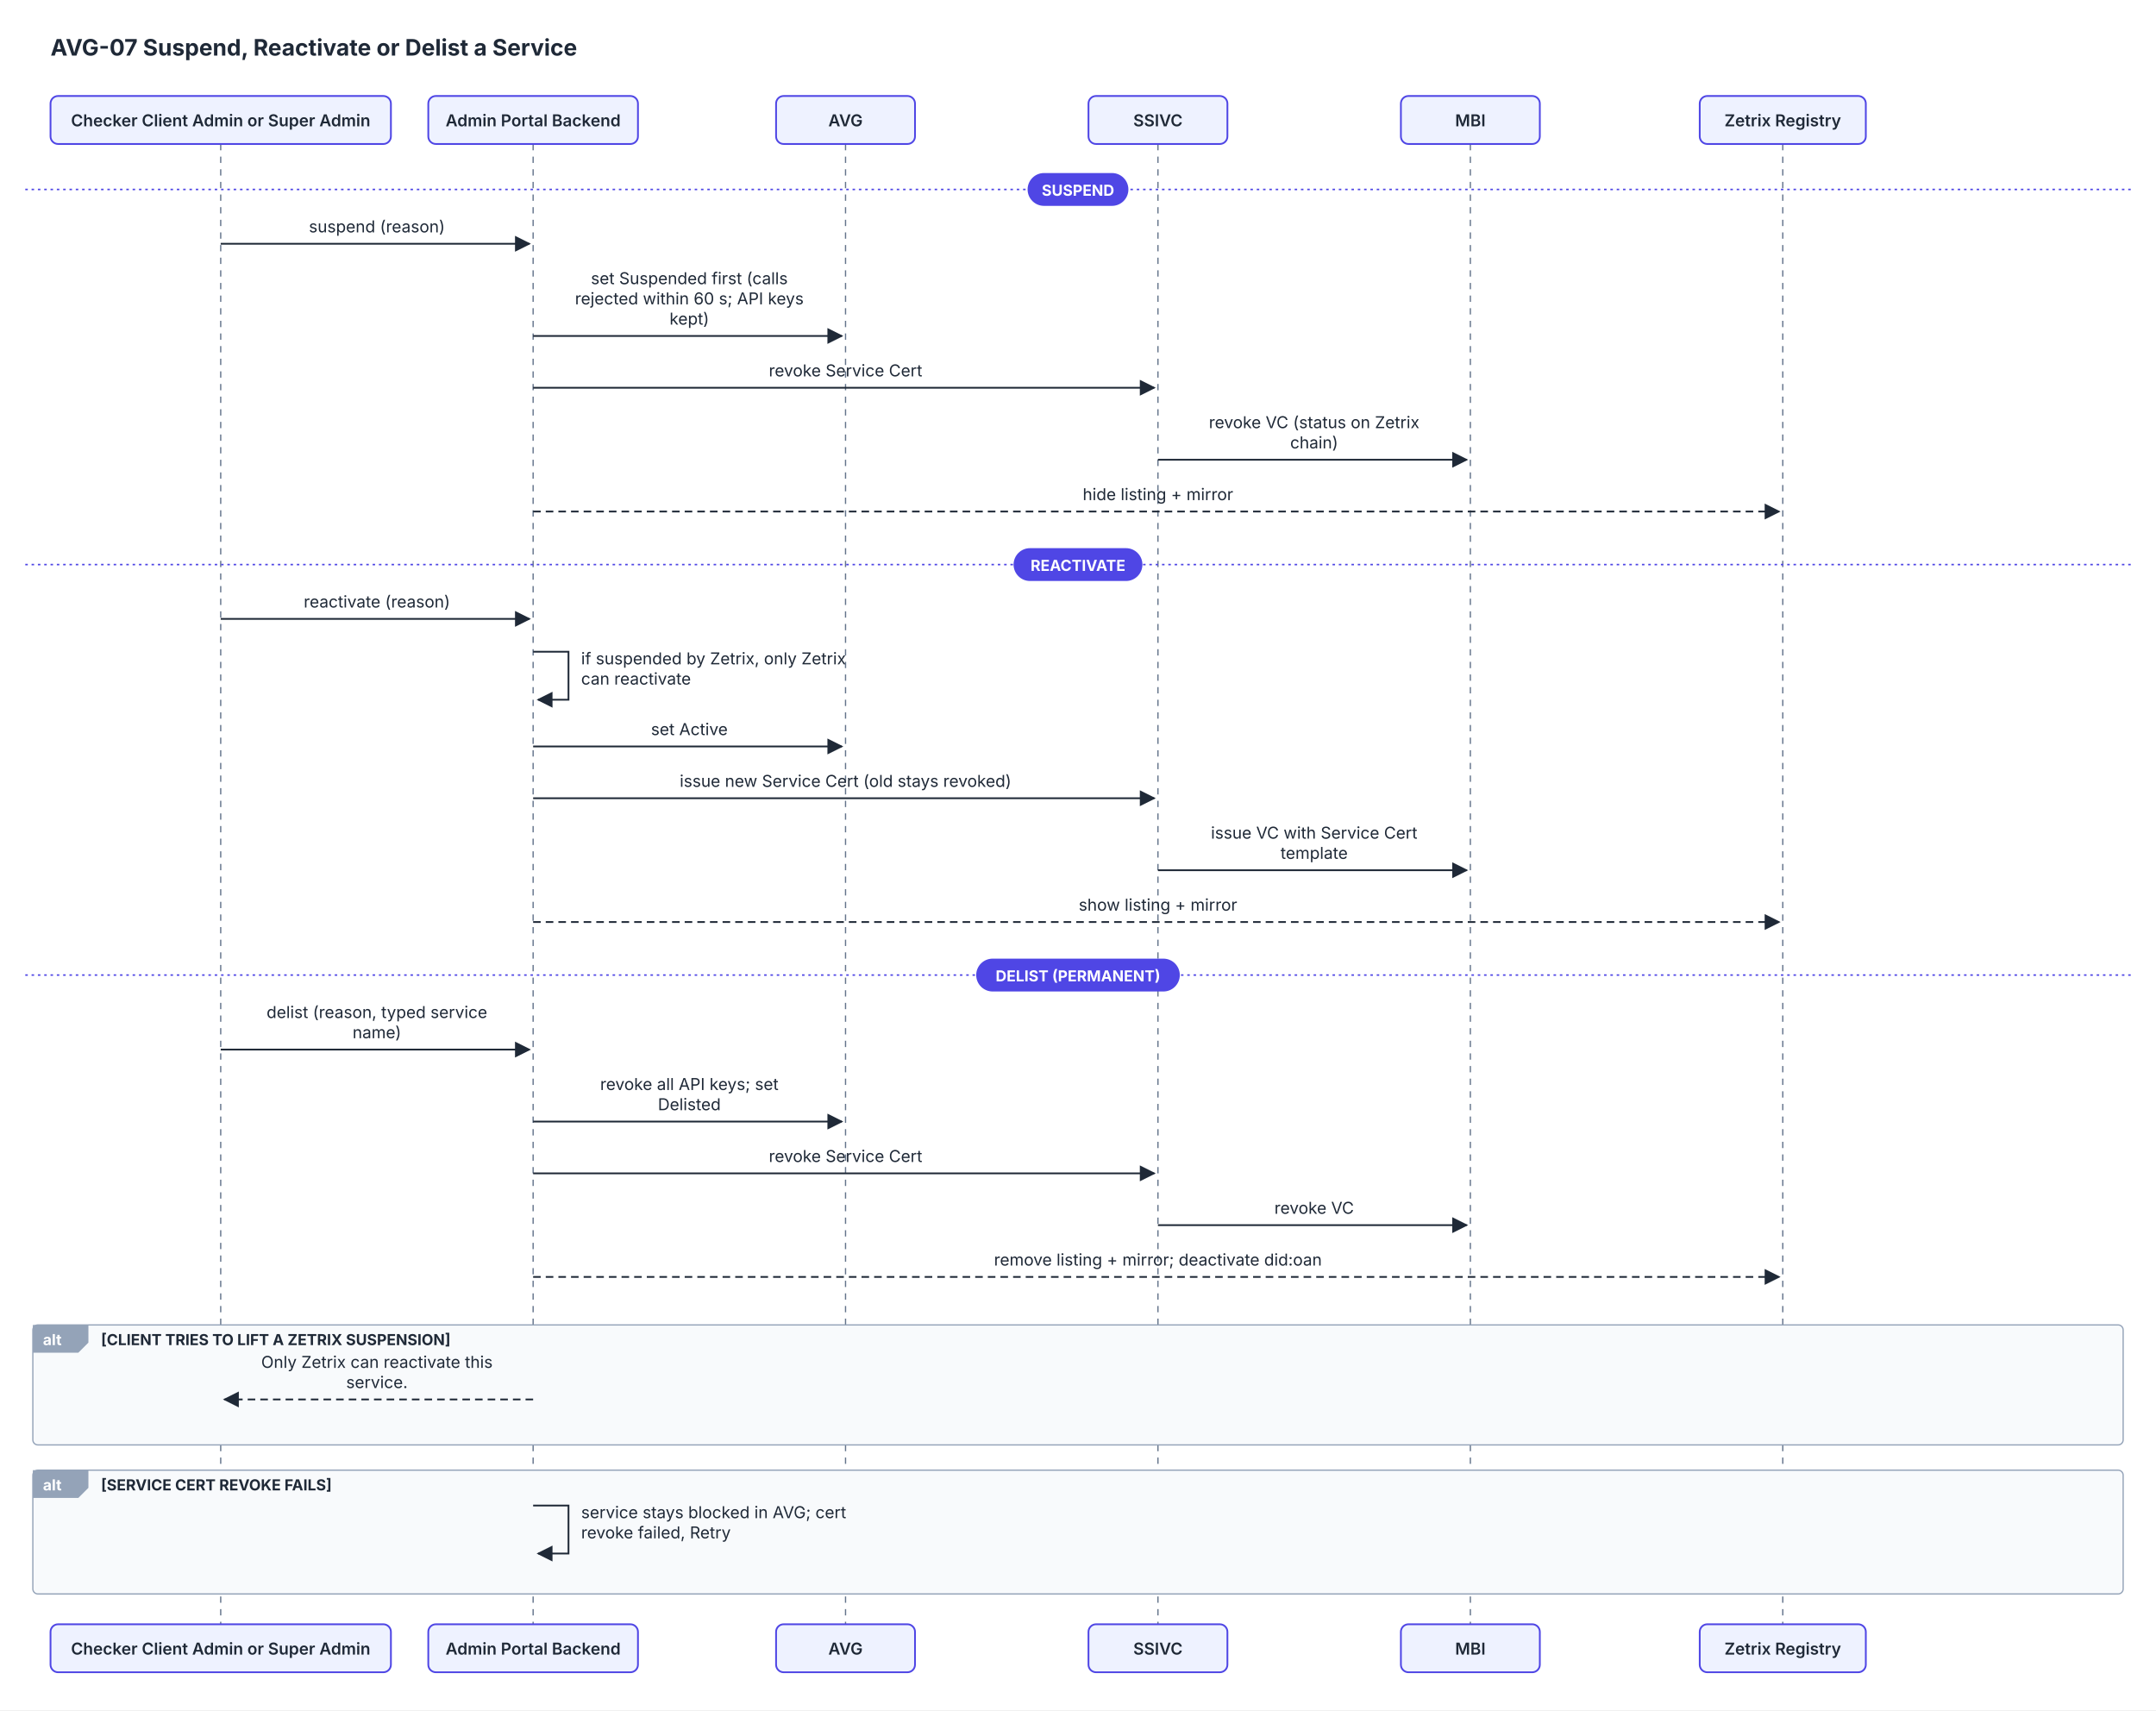
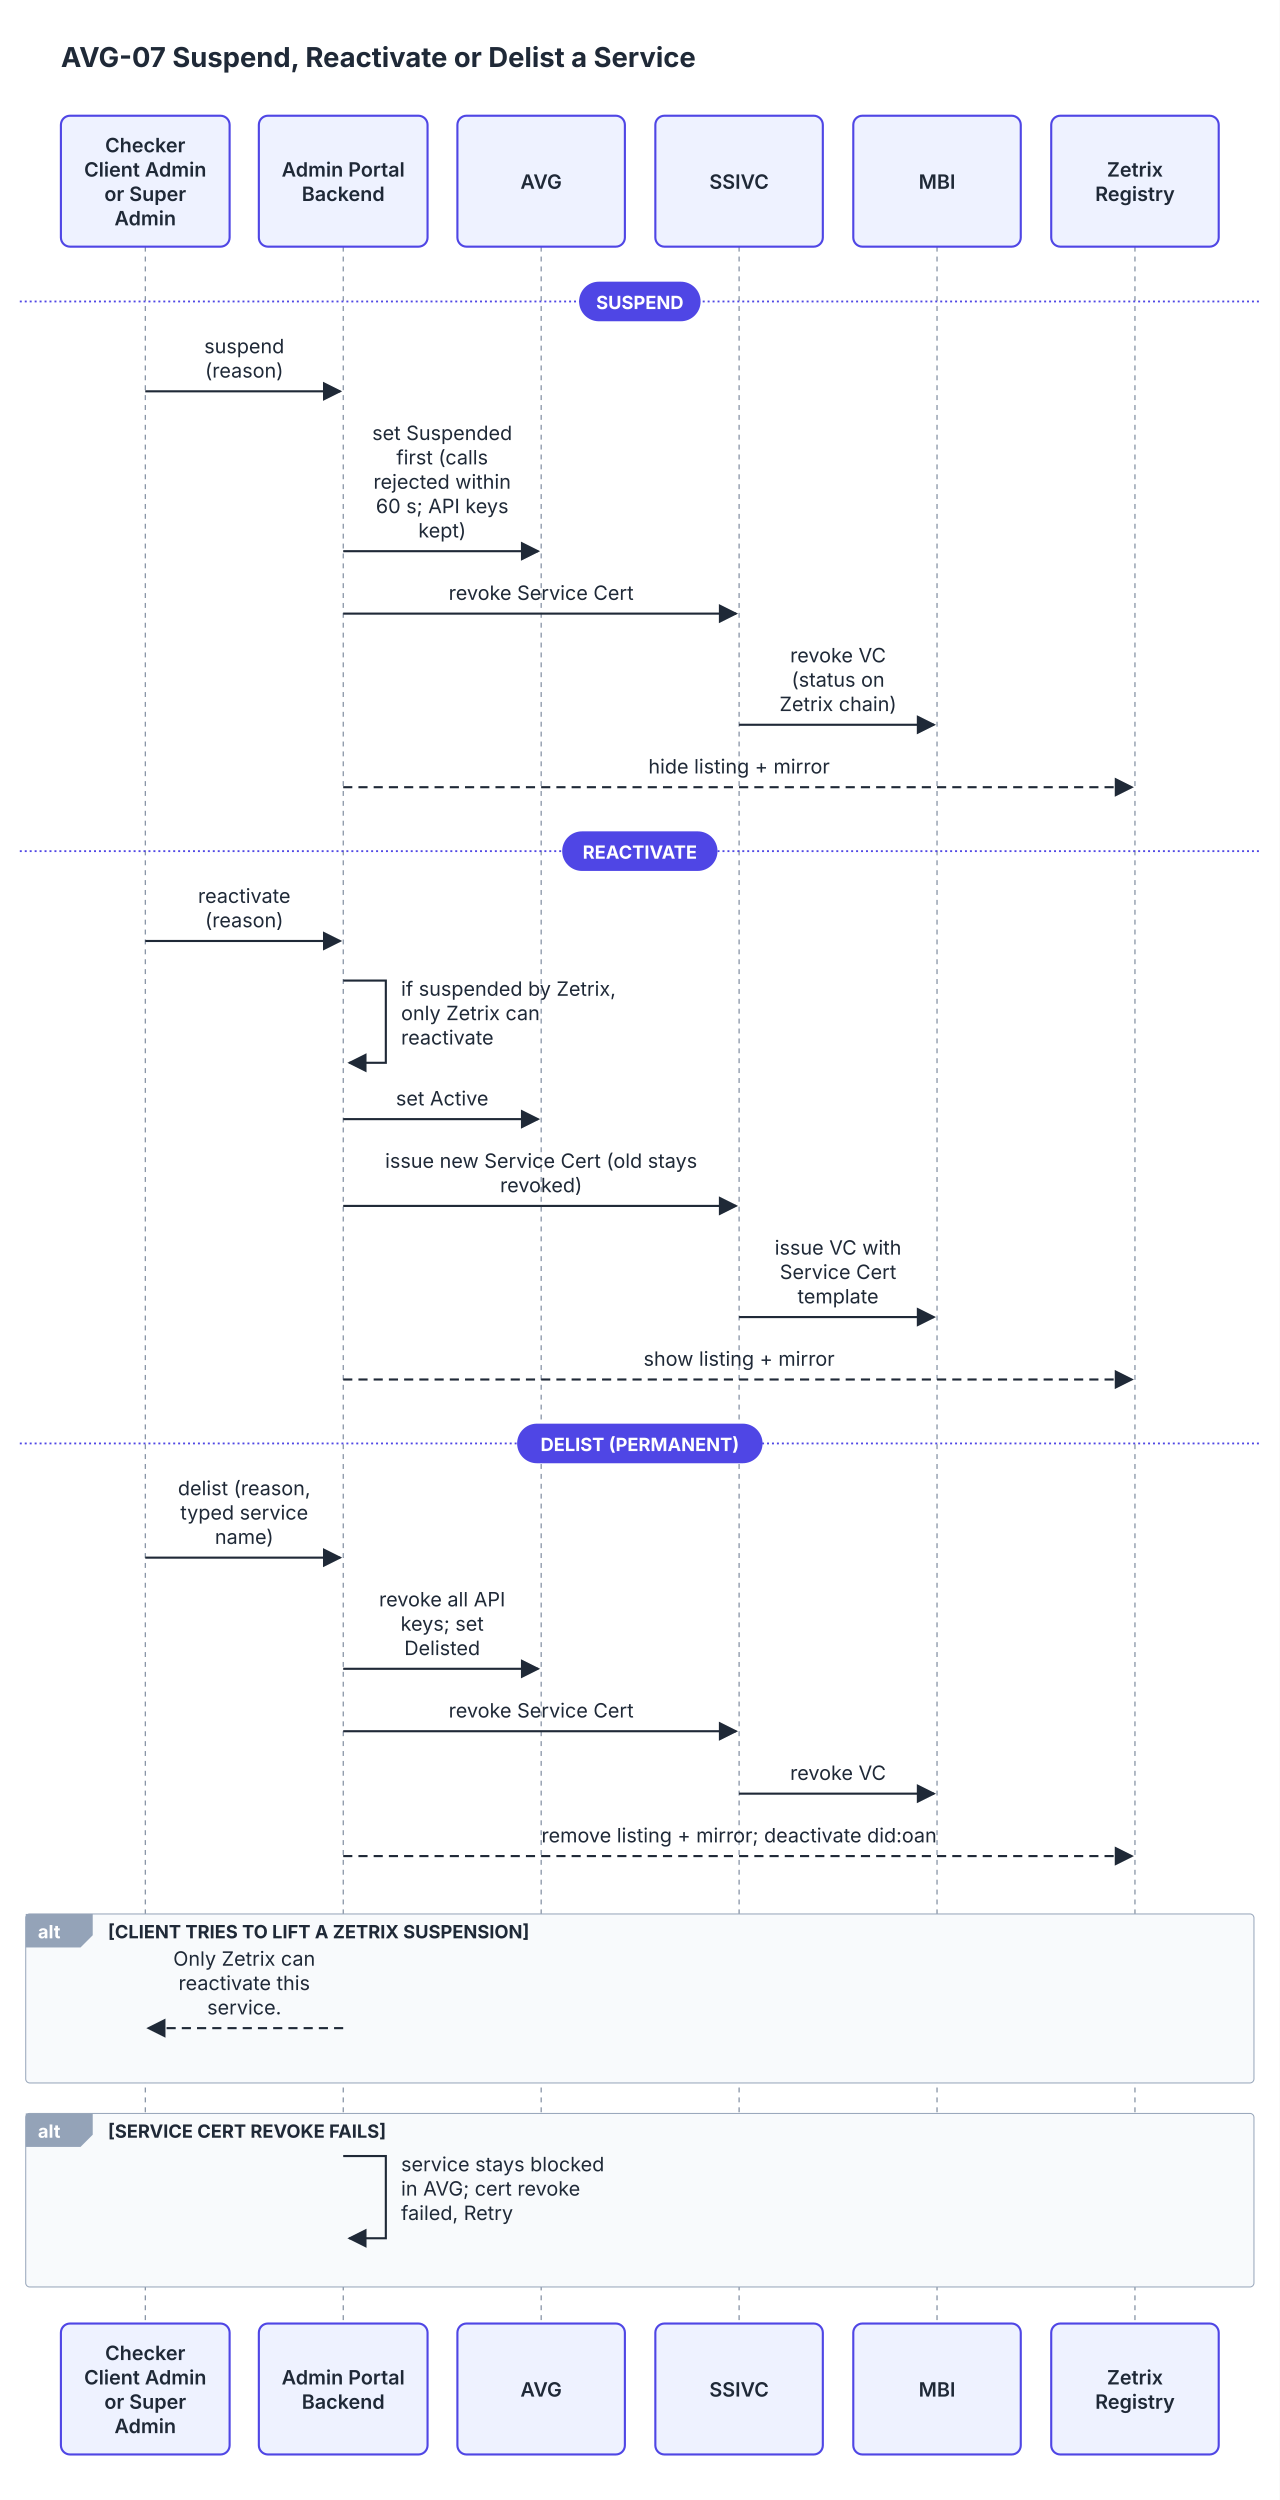
- <svg xmlns="http://www.w3.org/2000/svg" width="1707" height="1354" viewBox="0 0 1707 1354" font-family="Inter, Segoe UI, Helvetica, Arial, sans-serif">
+ <svg xmlns="http://www.w3.org/2000/svg" width="1293" height="2526" viewBox="0 0 1293 2526" font-family="Inter, Segoe UI, Helvetica, Arial, sans-serif">
  <defs>
    <marker id="ah" viewBox="0 0 10 10" refX="9" refY="5" markerWidth="9" markerHeight="9" orient="auto-start-reverse">
      <path d="M0 0 L10 5 L0 10 z" fill="#1f2937" />
    </marker>
  </defs>
  <rect width="100%" height="100%" fill="#ffffff" />
-   <line x1="174.75" y1="114" x2="174.75" y2="1286" stroke="#64748b" stroke-width="1" stroke-dasharray="5 5" />
-   <line x1="422.1" y1="114" x2="422.1" y2="1286" stroke="#64748b" stroke-width="1" stroke-dasharray="5 5" />
-   <line x1="669.45" y1="114" x2="669.45" y2="1286" stroke="#64748b" stroke-width="1" stroke-dasharray="5 5" />
-   <line x1="916.8" y1="114" x2="916.8" y2="1286" stroke="#64748b" stroke-width="1" stroke-dasharray="5 5" />
-   <line x1="1164.15" y1="114" x2="1164.15" y2="1286" stroke="#64748b" stroke-width="1" stroke-dasharray="5 5" />
-   <line x1="1411.5" y1="114" x2="1411.5" y2="1286" stroke="#64748b" stroke-width="1" stroke-dasharray="5 5" />
-   <rect x="26" y="1164" width="1655" height="98" rx="4" fill="#f8fafc" stroke="#94a3b8" stroke-width="1" />
-   <rect x="26" y="1049" width="1655" height="95" rx="4" fill="#f8fafc" stroke="#94a3b8" stroke-width="1" />
-   <line x1="20" y1="150" x2="1687" y2="150" stroke="#4f46e5" stroke-width="1.2" stroke-dasharray="2 3" />
-   <rect x="813.6" y="137" width="79.8" height="26" rx="13" fill="#4f46e5" />
-   <text x="853.5" y="155" font-size="12" font-weight="700" text-anchor="middle" fill="#ffffff">SUSPEND</text>
-   <text x="298.425" y="184" font-size="13" text-anchor="middle" fill="#1f2937">suspend (reason)</text>
-   <line x1="174.75" y1="193" x2="419.1" y2="193" stroke="#1f2937" stroke-width="1.4" marker-end="url(#ah)" />
-   <text x="545.775" y="225" font-size="13" text-anchor="middle" fill="#1f2937">set Suspended first (calls</text>
-   <text x="545.775" y="241" font-size="13" text-anchor="middle" fill="#1f2937">rejected within 60 s; API keys</text>
-   <text x="545.775" y="257" font-size="13" text-anchor="middle" fill="#1f2937">kept)</text>
-   <line x1="422.1" y1="266" x2="666.45" y2="266" stroke="#1f2937" stroke-width="1.4" marker-end="url(#ah)" />
-   <text x="669.45" y="298" font-size="13" text-anchor="middle" fill="#1f2937">revoke Service Cert</text>
-   <line x1="422.1" y1="307" x2="913.8" y2="307" stroke="#1f2937" stroke-width="1.4" marker-end="url(#ah)" />
-   <text x="1040.475" y="339" font-size="13" text-anchor="middle" fill="#1f2937">revoke VC (status on Zetrix</text>
-   <text x="1040.475" y="355" font-size="13" text-anchor="middle" fill="#1f2937">chain)</text>
-   <line x1="916.8" y1="364" x2="1161.15" y2="364" stroke="#1f2937" stroke-width="1.4" marker-end="url(#ah)" />
-   <text x="916.8" y="396" font-size="13" text-anchor="middle" fill="#1f2937">hide listing + mirror</text>
-   <line x1="422.1" y1="405" x2="1408.5" y2="405" stroke="#1f2937" stroke-width="1.4" stroke-dasharray="6 4" marker-end="url(#ah)" />
-   <line x1="20" y1="447" x2="1687" y2="447" stroke="#4f46e5" stroke-width="1.2" stroke-dasharray="2 3" />
-   <rect x="802.5" y="434" width="102" height="26" rx="13" fill="#4f46e5" />
-   <text x="853.5" y="452" font-size="12" font-weight="700" text-anchor="middle" fill="#ffffff">REACTIVATE</text>
-   <text x="298.425" y="481" font-size="13" text-anchor="middle" fill="#1f2937">reactivate (reason)</text>
-   <line x1="174.75" y1="490" x2="419.1" y2="490" stroke="#1f2937" stroke-width="1.4" marker-end="url(#ah)" />
-   <text x="460.1" y="526" font-size="13" fill="#1f2937">if suspended by Zetrix, only Zetrix</text>
-   <text x="460.1" y="542" font-size="13" fill="#1f2937">can reactivate</text>
-   <path d="M422.1 516 h28 v38 h-24" fill="none" stroke="#1f2937" stroke-width="1.4" marker-end="url(#ah)" />
-   <text x="545.775" y="582" font-size="13" text-anchor="middle" fill="#1f2937">set Active</text>
-   <line x1="422.1" y1="591" x2="666.45" y2="591" stroke="#1f2937" stroke-width="1.4" marker-end="url(#ah)" />
-   <text x="669.45" y="623" font-size="13" text-anchor="middle" fill="#1f2937">issue new Service Cert (old stays revoked)</text>
-   <line x1="422.1" y1="632" x2="913.8" y2="632" stroke="#1f2937" stroke-width="1.4" marker-end="url(#ah)" />
-   <text x="1040.475" y="664" font-size="13" text-anchor="middle" fill="#1f2937">issue VC with Service Cert</text>
-   <text x="1040.475" y="680" font-size="13" text-anchor="middle" fill="#1f2937">template</text>
-   <line x1="916.8" y1="689" x2="1161.15" y2="689" stroke="#1f2937" stroke-width="1.4" marker-end="url(#ah)" />
-   <text x="916.8" y="721" font-size="13" text-anchor="middle" fill="#1f2937">show listing + mirror</text>
-   <line x1="422.1" y1="730" x2="1408.5" y2="730" stroke="#1f2937" stroke-width="1.4" stroke-dasharray="6 4" marker-end="url(#ah)" />
-   <line x1="20" y1="772" x2="1687" y2="772" stroke="#4f46e5" stroke-width="1.2" stroke-dasharray="2 3" />
-   <rect x="772.9" y="759" width="161.2" height="26" rx="13" fill="#4f46e5" />
-   <text x="853.5" y="777" font-size="12" font-weight="700" text-anchor="middle" fill="#ffffff">DELIST (PERMANENT)</text>
-   <text x="298.425" y="806" font-size="13" text-anchor="middle" fill="#1f2937">delist (reason, typed service</text>
-   <text x="298.425" y="822" font-size="13" text-anchor="middle" fill="#1f2937">name)</text>
-   <line x1="174.75" y1="831" x2="419.1" y2="831" stroke="#1f2937" stroke-width="1.4" marker-end="url(#ah)" />
-   <text x="545.775" y="863" font-size="13" text-anchor="middle" fill="#1f2937">revoke all API keys; set</text>
-   <text x="545.775" y="879" font-size="13" text-anchor="middle" fill="#1f2937">Delisted</text>
-   <line x1="422.1" y1="888" x2="666.45" y2="888" stroke="#1f2937" stroke-width="1.4" marker-end="url(#ah)" />
-   <text x="669.45" y="920" font-size="13" text-anchor="middle" fill="#1f2937">revoke Service Cert</text>
-   <line x1="422.1" y1="929" x2="913.8" y2="929" stroke="#1f2937" stroke-width="1.4" marker-end="url(#ah)" />
-   <text x="1040.475" y="961" font-size="13" text-anchor="middle" fill="#1f2937">revoke VC</text>
-   <line x1="916.8" y1="970" x2="1161.15" y2="970" stroke="#1f2937" stroke-width="1.4" marker-end="url(#ah)" />
-   <text x="916.8" y="1002" font-size="13" text-anchor="middle" fill="#1f2937">remove listing + mirror; deactivate did:oan</text>
-   <line x1="422.1" y1="1011" x2="1408.5" y2="1011" stroke="#1f2937" stroke-width="1.4" stroke-dasharray="6 4" marker-end="url(#ah)" />
-   <text x="298.425" y="1083" font-size="13" text-anchor="middle" fill="#1f2937">Only Zetrix can reactivate this</text>
-   <text x="298.425" y="1099" font-size="13" text-anchor="middle" fill="#1f2937">service.</text>
-   <line x1="422.1" y1="1108" x2="177.75" y2="1108" stroke="#1f2937" stroke-width="1.4" stroke-dasharray="6 4" marker-end="url(#ah)" />
-   <path d="M26 1049 h44 v14 l-8 8 h-36 z" fill="#94a3b8" />
-   <text x="34" y="1065" font-size="12" font-weight="700" fill="#ffffff">alt</text>
-   <text x="80" y="1065" font-size="12" font-weight="700" fill="#1f2937">[CLIENT TRIES TO LIFT A ZETRIX SUSPENSION]</text>
-   <text x="460.1" y="1202" font-size="13" fill="#1f2937">service stays blocked in AVG; cert</text>
-   <text x="460.1" y="1218" font-size="13" fill="#1f2937">revoke failed, Retry</text>
-   <path d="M422.1 1192 h28 v38 h-24" fill="none" stroke="#1f2937" stroke-width="1.4" marker-end="url(#ah)" />
-   <path d="M26 1164 h44 v14 l-8 8 h-36 z" fill="#94a3b8" />
-   <text x="34" y="1180" font-size="12" font-weight="700" fill="#ffffff">alt</text>
-   <text x="80" y="1180" font-size="12" font-weight="700" fill="#1f2937">[SERVICE CERT REVOKE FAILS]</text>
-   <text x="40" y="44" font-size="18" font-weight="700" fill="#1f2937">AVG-07 Suspend, Reactivate or Delist a Service</text>
-   <rect x="40" y="76" width="269.5" height="38" rx="6" fill="#eef2ff" stroke="#4f46e5" stroke-width="1.4" />
-   <text x="174.75" y="100" font-size="13" font-weight="600" text-anchor="middle" fill="#1f2937">Checker Client Admin or Super Admin</text>
-   <rect x="339.1" y="76" width="166" height="38" rx="6" fill="#eef2ff" stroke="#4f46e5" stroke-width="1.4" />
-   <text x="422.1" y="100" font-size="13" font-weight="600" text-anchor="middle" fill="#1f2937">Admin Portal Backend</text>
-   <rect x="614.45" y="76" width="110" height="38" rx="6" fill="#eef2ff" stroke="#4f46e5" stroke-width="1.4" />
-   <text x="669.45" y="100" font-size="13" font-weight="600" text-anchor="middle" fill="#1f2937">AVG</text>
-   <rect x="861.8" y="76" width="110" height="38" rx="6" fill="#eef2ff" stroke="#4f46e5" stroke-width="1.4" />
-   <text x="916.8" y="100" font-size="13" font-weight="600" text-anchor="middle" fill="#1f2937">SSIVC</text>
-   <rect x="1109.15" y="76" width="110" height="38" rx="6" fill="#eef2ff" stroke="#4f46e5" stroke-width="1.4" />
-   <text x="1164.15" y="100" font-size="13" font-weight="600" text-anchor="middle" fill="#1f2937">MBI</text>
-   <rect x="1345.75" y="76" width="131.5" height="38" rx="6" fill="#eef2ff" stroke="#4f46e5" stroke-width="1.4" />
-   <text x="1411.5" y="100" font-size="13" font-weight="600" text-anchor="middle" fill="#1f2937">Zetrix Registry</text>
-   <rect x="40" y="1286" width="269.5" height="38" rx="6" fill="#eef2ff" stroke="#4f46e5" stroke-width="1.4" />
-   <text x="174.75" y="1310" font-size="13" font-weight="600" text-anchor="middle" fill="#1f2937">Checker Client Admin or Super Admin</text>
-   <rect x="339.1" y="1286" width="166" height="38" rx="6" fill="#eef2ff" stroke="#4f46e5" stroke-width="1.4" />
-   <text x="422.1" y="1310" font-size="13" font-weight="600" text-anchor="middle" fill="#1f2937">Admin Portal Backend</text>
-   <rect x="614.45" y="1286" width="110" height="38" rx="6" fill="#eef2ff" stroke="#4f46e5" stroke-width="1.4" />
-   <text x="669.45" y="1310" font-size="13" font-weight="600" text-anchor="middle" fill="#1f2937">AVG</text>
-   <rect x="861.8" y="1286" width="110" height="38" rx="6" fill="#eef2ff" stroke="#4f46e5" stroke-width="1.4" />
-   <text x="916.8" y="1310" font-size="13" font-weight="600" text-anchor="middle" fill="#1f2937">SSIVC</text>
-   <rect x="1109.15" y="1286" width="110" height="38" rx="6" fill="#eef2ff" stroke="#4f46e5" stroke-width="1.4" />
-   <text x="1164.15" y="1310" font-size="13" font-weight="600" text-anchor="middle" fill="#1f2937">MBI</text>
-   <rect x="1345.75" y="1286" width="131.5" height="38" rx="6" fill="#eef2ff" stroke="#4f46e5" stroke-width="1.4" />
-   <text x="1411.5" y="1310" font-size="13" font-weight="600" text-anchor="middle" fill="#1f2937">Zetrix Registry</text>
+   <line x1="146.769" y1="249.231" x2="146.769" y2="2347.692" stroke="#64748b" stroke-width="1" stroke-dasharray="5 5" />
+   <line x1="346.769" y1="249.231" x2="346.769" y2="2347.692" stroke="#64748b" stroke-width="1" stroke-dasharray="5 5" />
+   <line x1="546.769" y1="249.231" x2="546.769" y2="2347.692" stroke="#64748b" stroke-width="1" stroke-dasharray="5 5" />
+   <line x1="746.769" y1="249.231" x2="746.769" y2="2347.692" stroke="#64748b" stroke-width="1" stroke-dasharray="5 5" />
+   <line x1="946.769" y1="249.231" x2="946.769" y2="2347.692" stroke="#64748b" stroke-width="1" stroke-dasharray="5 5" />
+   <line x1="1146.769" y1="249.231" x2="1146.769" y2="2347.692" stroke="#64748b" stroke-width="1" stroke-dasharray="5 5" />
+   <rect x="26" y="2135.385" width="1241" height="175.385" rx="4" fill="#f8fafc" stroke="#94a3b8" stroke-width="1" />
+   <rect x="26" y="1933.846" width="1241" height="170.769" rx="4" fill="#f8fafc" stroke="#94a3b8" stroke-width="1" />
+   <line x1="20" y1="304.615" x2="1273" y2="304.615" stroke="#4f46e5" stroke-width="1.85" stroke-dasharray="2 3" />
+   <rect x="585.115" y="284.615" width="122.769" height="40" rx="20" fill="#4f46e5" />
+   <text x="646.5" y="312.308" font-size="18.462" font-weight="700" text-anchor="middle" fill="#ffffff">SUSPEND</text>
+   <text x="246.769" y="356.923" font-size="20" text-anchor="middle" fill="#1f2937">suspend</text>
+   <text x="246.769" y="381.538" font-size="20" text-anchor="middle" fill="#1f2937">(reason)</text>
+   <line x1="146.769" y1="395.385" x2="343.769" y2="395.385" stroke="#1f2937" stroke-width="2.15" marker-end="url(#ah)" />
+   <text x="446.769" y="444.615" font-size="20" text-anchor="middle" fill="#1f2937">set Suspended</text>
+   <text x="446.769" y="469.231" font-size="20" text-anchor="middle" fill="#1f2937">first (calls</text>
+   <text x="446.769" y="493.846" font-size="20" text-anchor="middle" fill="#1f2937">rejected within</text>
+   <text x="446.769" y="518.462" font-size="20" text-anchor="middle" fill="#1f2937">60 s; API keys</text>
+   <text x="446.769" y="543.077" font-size="20" text-anchor="middle" fill="#1f2937">kept)</text>
+   <line x1="346.769" y1="556.923" x2="543.769" y2="556.923" stroke="#1f2937" stroke-width="2.15" marker-end="url(#ah)" />
+   <text x="546.769" y="606.154" font-size="20" text-anchor="middle" fill="#1f2937">revoke Service Cert</text>
+   <line x1="346.769" y1="620" x2="743.769" y2="620" stroke="#1f2937" stroke-width="2.15" marker-end="url(#ah)" />
+   <text x="846.769" y="669.231" font-size="20" text-anchor="middle" fill="#1f2937">revoke VC</text>
+   <text x="846.769" y="693.846" font-size="20" text-anchor="middle" fill="#1f2937">(status on</text>
+   <text x="846.769" y="718.462" font-size="20" text-anchor="middle" fill="#1f2937">Zetrix chain)</text>
+   <line x1="746.769" y1="732.308" x2="943.769" y2="732.308" stroke="#1f2937" stroke-width="2.15" marker-end="url(#ah)" />
+   <text x="746.769" y="781.538" font-size="20" text-anchor="middle" fill="#1f2937">hide listing + mirror</text>
+   <line x1="346.769" y1="795.385" x2="1143.769" y2="795.385" stroke="#1f2937" stroke-width="2.15" stroke-dasharray="9.231 6.154" marker-end="url(#ah)" />
+   <line x1="20" y1="860" x2="1273" y2="860" stroke="#4f46e5" stroke-width="1.85" stroke-dasharray="2 3" />
+   <rect x="568.038" y="840" width="156.923" height="40" rx="20" fill="#4f46e5" />
+   <text x="646.5" y="867.692" font-size="18.462" font-weight="700" text-anchor="middle" fill="#ffffff">REACTIVATE</text>
+   <text x="246.769" y="912.308" font-size="20" text-anchor="middle" fill="#1f2937">reactivate</text>
+   <text x="246.769" y="936.923" font-size="20" text-anchor="middle" fill="#1f2937">(reason)</text>
+   <line x1="146.769" y1="950.769" x2="343.769" y2="950.769" stroke="#1f2937" stroke-width="2.15" marker-end="url(#ah)" />
+   <text x="405.231" y="1006.154" font-size="20" fill="#1f2937">if suspended by Zetrix,</text>
+   <text x="405.231" y="1030.769" font-size="20" fill="#1f2937">only Zetrix can</text>
+   <text x="405.231" y="1055.385" font-size="20" fill="#1f2937">reactivate</text>
+   <path d="M346.769 990.769 h43.077 v83.077 h-36.923" fill="none" stroke="#1f2937" stroke-width="2.15" marker-end="url(#ah)" />
+   <text x="446.769" y="1116.923" font-size="20" text-anchor="middle" fill="#1f2937">set Active</text>
+   <line x1="346.769" y1="1130.769" x2="543.769" y2="1130.769" stroke="#1f2937" stroke-width="2.15" marker-end="url(#ah)" />
+   <text x="546.769" y="1180" font-size="20" text-anchor="middle" fill="#1f2937">issue new Service Cert (old stays</text>
+   <text x="546.769" y="1204.615" font-size="20" text-anchor="middle" fill="#1f2937">revoked)</text>
+   <line x1="346.769" y1="1218.462" x2="743.769" y2="1218.462" stroke="#1f2937" stroke-width="2.15" marker-end="url(#ah)" />
+   <text x="846.769" y="1267.692" font-size="20" text-anchor="middle" fill="#1f2937">issue VC with</text>
+   <text x="846.769" y="1292.308" font-size="20" text-anchor="middle" fill="#1f2937">Service Cert</text>
+   <text x="846.769" y="1316.923" font-size="20" text-anchor="middle" fill="#1f2937">template</text>
+   <line x1="746.769" y1="1330.769" x2="943.769" y2="1330.769" stroke="#1f2937" stroke-width="2.15" marker-end="url(#ah)" />
+   <text x="746.769" y="1380" font-size="20" text-anchor="middle" fill="#1f2937">show listing + mirror</text>
+   <line x1="346.769" y1="1393.846" x2="1143.769" y2="1393.846" stroke="#1f2937" stroke-width="2.15" stroke-dasharray="9.231 6.154" marker-end="url(#ah)" />
+   <line x1="20" y1="1458.462" x2="1273" y2="1458.462" stroke="#4f46e5" stroke-width="1.85" stroke-dasharray="2 3" />
+   <rect x="522.5" y="1438.462" width="248" height="40" rx="20" fill="#4f46e5" />
+   <text x="646.5" y="1466.154" font-size="18.462" font-weight="700" text-anchor="middle" fill="#ffffff">DELIST (PERMANENT)</text>
+   <text x="246.769" y="1510.769" font-size="20" text-anchor="middle" fill="#1f2937">delist (reason,</text>
+   <text x="246.769" y="1535.385" font-size="20" text-anchor="middle" fill="#1f2937">typed service</text>
+   <text x="246.769" y="1560" font-size="20" text-anchor="middle" fill="#1f2937">name)</text>
+   <line x1="146.769" y1="1573.846" x2="343.769" y2="1573.846" stroke="#1f2937" stroke-width="2.15" marker-end="url(#ah)" />
+   <text x="446.769" y="1623.077" font-size="20" text-anchor="middle" fill="#1f2937">revoke all API</text>
+   <text x="446.769" y="1647.692" font-size="20" text-anchor="middle" fill="#1f2937">keys; set</text>
+   <text x="446.769" y="1672.308" font-size="20" text-anchor="middle" fill="#1f2937">Delisted</text>
+   <line x1="346.769" y1="1686.154" x2="543.769" y2="1686.154" stroke="#1f2937" stroke-width="2.15" marker-end="url(#ah)" />
+   <text x="546.769" y="1735.385" font-size="20" text-anchor="middle" fill="#1f2937">revoke Service Cert</text>
+   <line x1="346.769" y1="1749.231" x2="743.769" y2="1749.231" stroke="#1f2937" stroke-width="2.15" marker-end="url(#ah)" />
+   <text x="846.769" y="1798.462" font-size="20" text-anchor="middle" fill="#1f2937">revoke VC</text>
+   <line x1="746.769" y1="1812.308" x2="943.769" y2="1812.308" stroke="#1f2937" stroke-width="2.15" marker-end="url(#ah)" />
+   <text x="746.769" y="1861.538" font-size="20" text-anchor="middle" fill="#1f2937">remove listing + mirror; deactivate did:oan</text>
+   <line x1="346.769" y1="1875.385" x2="1143.769" y2="1875.385" stroke="#1f2937" stroke-width="2.15" stroke-dasharray="9.231 6.154" marker-end="url(#ah)" />
+   <text x="246.769" y="1986.154" font-size="20" text-anchor="middle" fill="#1f2937">Only Zetrix can</text>
+   <text x="246.769" y="2010.769" font-size="20" text-anchor="middle" fill="#1f2937">reactivate this</text>
+   <text x="246.769" y="2035.385" font-size="20" text-anchor="middle" fill="#1f2937">service.</text>
+   <line x1="346.769" y1="2049.231" x2="149.769" y2="2049.231" stroke="#1f2937" stroke-width="2.15" stroke-dasharray="9.231 6.154" marker-end="url(#ah)" />
+   <path d="M26 1933.846 h67.692 v21.538 l-12.308 12.308 h-55.385 z" fill="#94a3b8" />
+   <text x="38.308" y="1958.462" font-size="18.462" font-weight="700" fill="#ffffff">alt</text>
+   <text x="109.077" y="1958.462" font-size="18.462" font-weight="700" fill="#1f2937">[CLIENT TRIES TO LIFT A ZETRIX SUSPENSION]</text>
+   <text x="405.231" y="2193.846" font-size="20" fill="#1f2937">service stays blocked</text>
+   <text x="405.231" y="2218.462" font-size="20" fill="#1f2937">in AVG; cert revoke</text>
+   <text x="405.231" y="2243.077" font-size="20" fill="#1f2937">failed, Retry</text>
+   <path d="M346.769 2178.462 h43.077 v83.077 h-36.923" fill="none" stroke="#1f2937" stroke-width="2.15" marker-end="url(#ah)" />
+   <path d="M26 2135.385 h67.692 v21.538 l-12.308 12.308 h-55.385 z" fill="#94a3b8" />
+   <text x="38.308" y="2160" font-size="18.462" font-weight="700" fill="#ffffff">alt</text>
+   <text x="109.077" y="2160" font-size="18.462" font-weight="700" fill="#1f2937">[SERVICE CERT REVOKE FAILS]</text>
+   <text x="61.538" y="67.692" font-size="27.692" font-weight="700" fill="#1f2937">AVG-07 Suspend, Reactivate or Delist a Service</text>
+   <rect x="61.538" y="116.923" width="170.462" height="132.308" rx="9.231" fill="#eef2ff" stroke="#4f46e5" stroke-width="2.15" />
+   <text x="146.769" y="153.846" font-size="20" font-weight="600" text-anchor="middle" fill="#1f2937">Checker</text>
+   <text x="146.769" y="178.462" font-size="20" font-weight="600" text-anchor="middle" fill="#1f2937">Client Admin</text>
+   <text x="146.769" y="203.077" font-size="20" font-weight="600" text-anchor="middle" fill="#1f2937">or Super</text>
+   <text x="146.769" y="227.692" font-size="20" font-weight="600" text-anchor="middle" fill="#1f2937">Admin</text>
+   <rect x="261.538" y="116.923" width="170.462" height="132.308" rx="9.231" fill="#eef2ff" stroke="#4f46e5" stroke-width="2.15" />
+   <text x="346.769" y="178.462" font-size="20" font-weight="600" text-anchor="middle" fill="#1f2937">Admin Portal</text>
+   <text x="346.769" y="203.077" font-size="20" font-weight="600" text-anchor="middle" fill="#1f2937">Backend</text>
+   <rect x="462.154" y="116.923" width="169.231" height="132.308" rx="9.231" fill="#eef2ff" stroke="#4f46e5" stroke-width="2.15" />
+   <text x="546.769" y="190.769" font-size="20" font-weight="600" text-anchor="middle" fill="#1f2937">AVG</text>
+   <rect x="662.154" y="116.923" width="169.231" height="132.308" rx="9.231" fill="#eef2ff" stroke="#4f46e5" stroke-width="2.15" />
+   <text x="746.769" y="190.769" font-size="20" font-weight="600" text-anchor="middle" fill="#1f2937">SSIVC</text>
+   <rect x="862.154" y="116.923" width="169.231" height="132.308" rx="9.231" fill="#eef2ff" stroke="#4f46e5" stroke-width="2.15" />
+   <text x="946.769" y="190.769" font-size="20" font-weight="600" text-anchor="middle" fill="#1f2937">MBI</text>
+   <rect x="1062.154" y="116.923" width="169.231" height="132.308" rx="9.231" fill="#eef2ff" stroke="#4f46e5" stroke-width="2.15" />
+   <text x="1146.769" y="178.462" font-size="20" font-weight="600" text-anchor="middle" fill="#1f2937">Zetrix</text>
+   <text x="1146.769" y="203.077" font-size="20" font-weight="600" text-anchor="middle" fill="#1f2937">Registry</text>
+   <rect x="61.538" y="2347.692" width="170.462" height="132.308" rx="9.231" fill="#eef2ff" stroke="#4f46e5" stroke-width="2.15" />
+   <text x="146.769" y="2384.615" font-size="20" font-weight="600" text-anchor="middle" fill="#1f2937">Checker</text>
+   <text x="146.769" y="2409.231" font-size="20" font-weight="600" text-anchor="middle" fill="#1f2937">Client Admin</text>
+   <text x="146.769" y="2433.846" font-size="20" font-weight="600" text-anchor="middle" fill="#1f2937">or Super</text>
+   <text x="146.769" y="2458.462" font-size="20" font-weight="600" text-anchor="middle" fill="#1f2937">Admin</text>
+   <rect x="261.538" y="2347.692" width="170.462" height="132.308" rx="9.231" fill="#eef2ff" stroke="#4f46e5" stroke-width="2.15" />
+   <text x="346.769" y="2409.231" font-size="20" font-weight="600" text-anchor="middle" fill="#1f2937">Admin Portal</text>
+   <text x="346.769" y="2433.846" font-size="20" font-weight="600" text-anchor="middle" fill="#1f2937">Backend</text>
+   <rect x="462.154" y="2347.692" width="169.231" height="132.308" rx="9.231" fill="#eef2ff" stroke="#4f46e5" stroke-width="2.15" />
+   <text x="546.769" y="2421.538" font-size="20" font-weight="600" text-anchor="middle" fill="#1f2937">AVG</text>
+   <rect x="662.154" y="2347.692" width="169.231" height="132.308" rx="9.231" fill="#eef2ff" stroke="#4f46e5" stroke-width="2.15" />
+   <text x="746.769" y="2421.538" font-size="20" font-weight="600" text-anchor="middle" fill="#1f2937">SSIVC</text>
+   <rect x="862.154" y="2347.692" width="169.231" height="132.308" rx="9.231" fill="#eef2ff" stroke="#4f46e5" stroke-width="2.15" />
+   <text x="946.769" y="2421.538" font-size="20" font-weight="600" text-anchor="middle" fill="#1f2937">MBI</text>
+   <rect x="1062.154" y="2347.692" width="169.231" height="132.308" rx="9.231" fill="#eef2ff" stroke="#4f46e5" stroke-width="2.15" />
+   <text x="1146.769" y="2409.231" font-size="20" font-weight="600" text-anchor="middle" fill="#1f2937">Zetrix</text>
+   <text x="1146.769" y="2433.846" font-size="20" font-weight="600" text-anchor="middle" fill="#1f2937">Registry</text>
</svg>
